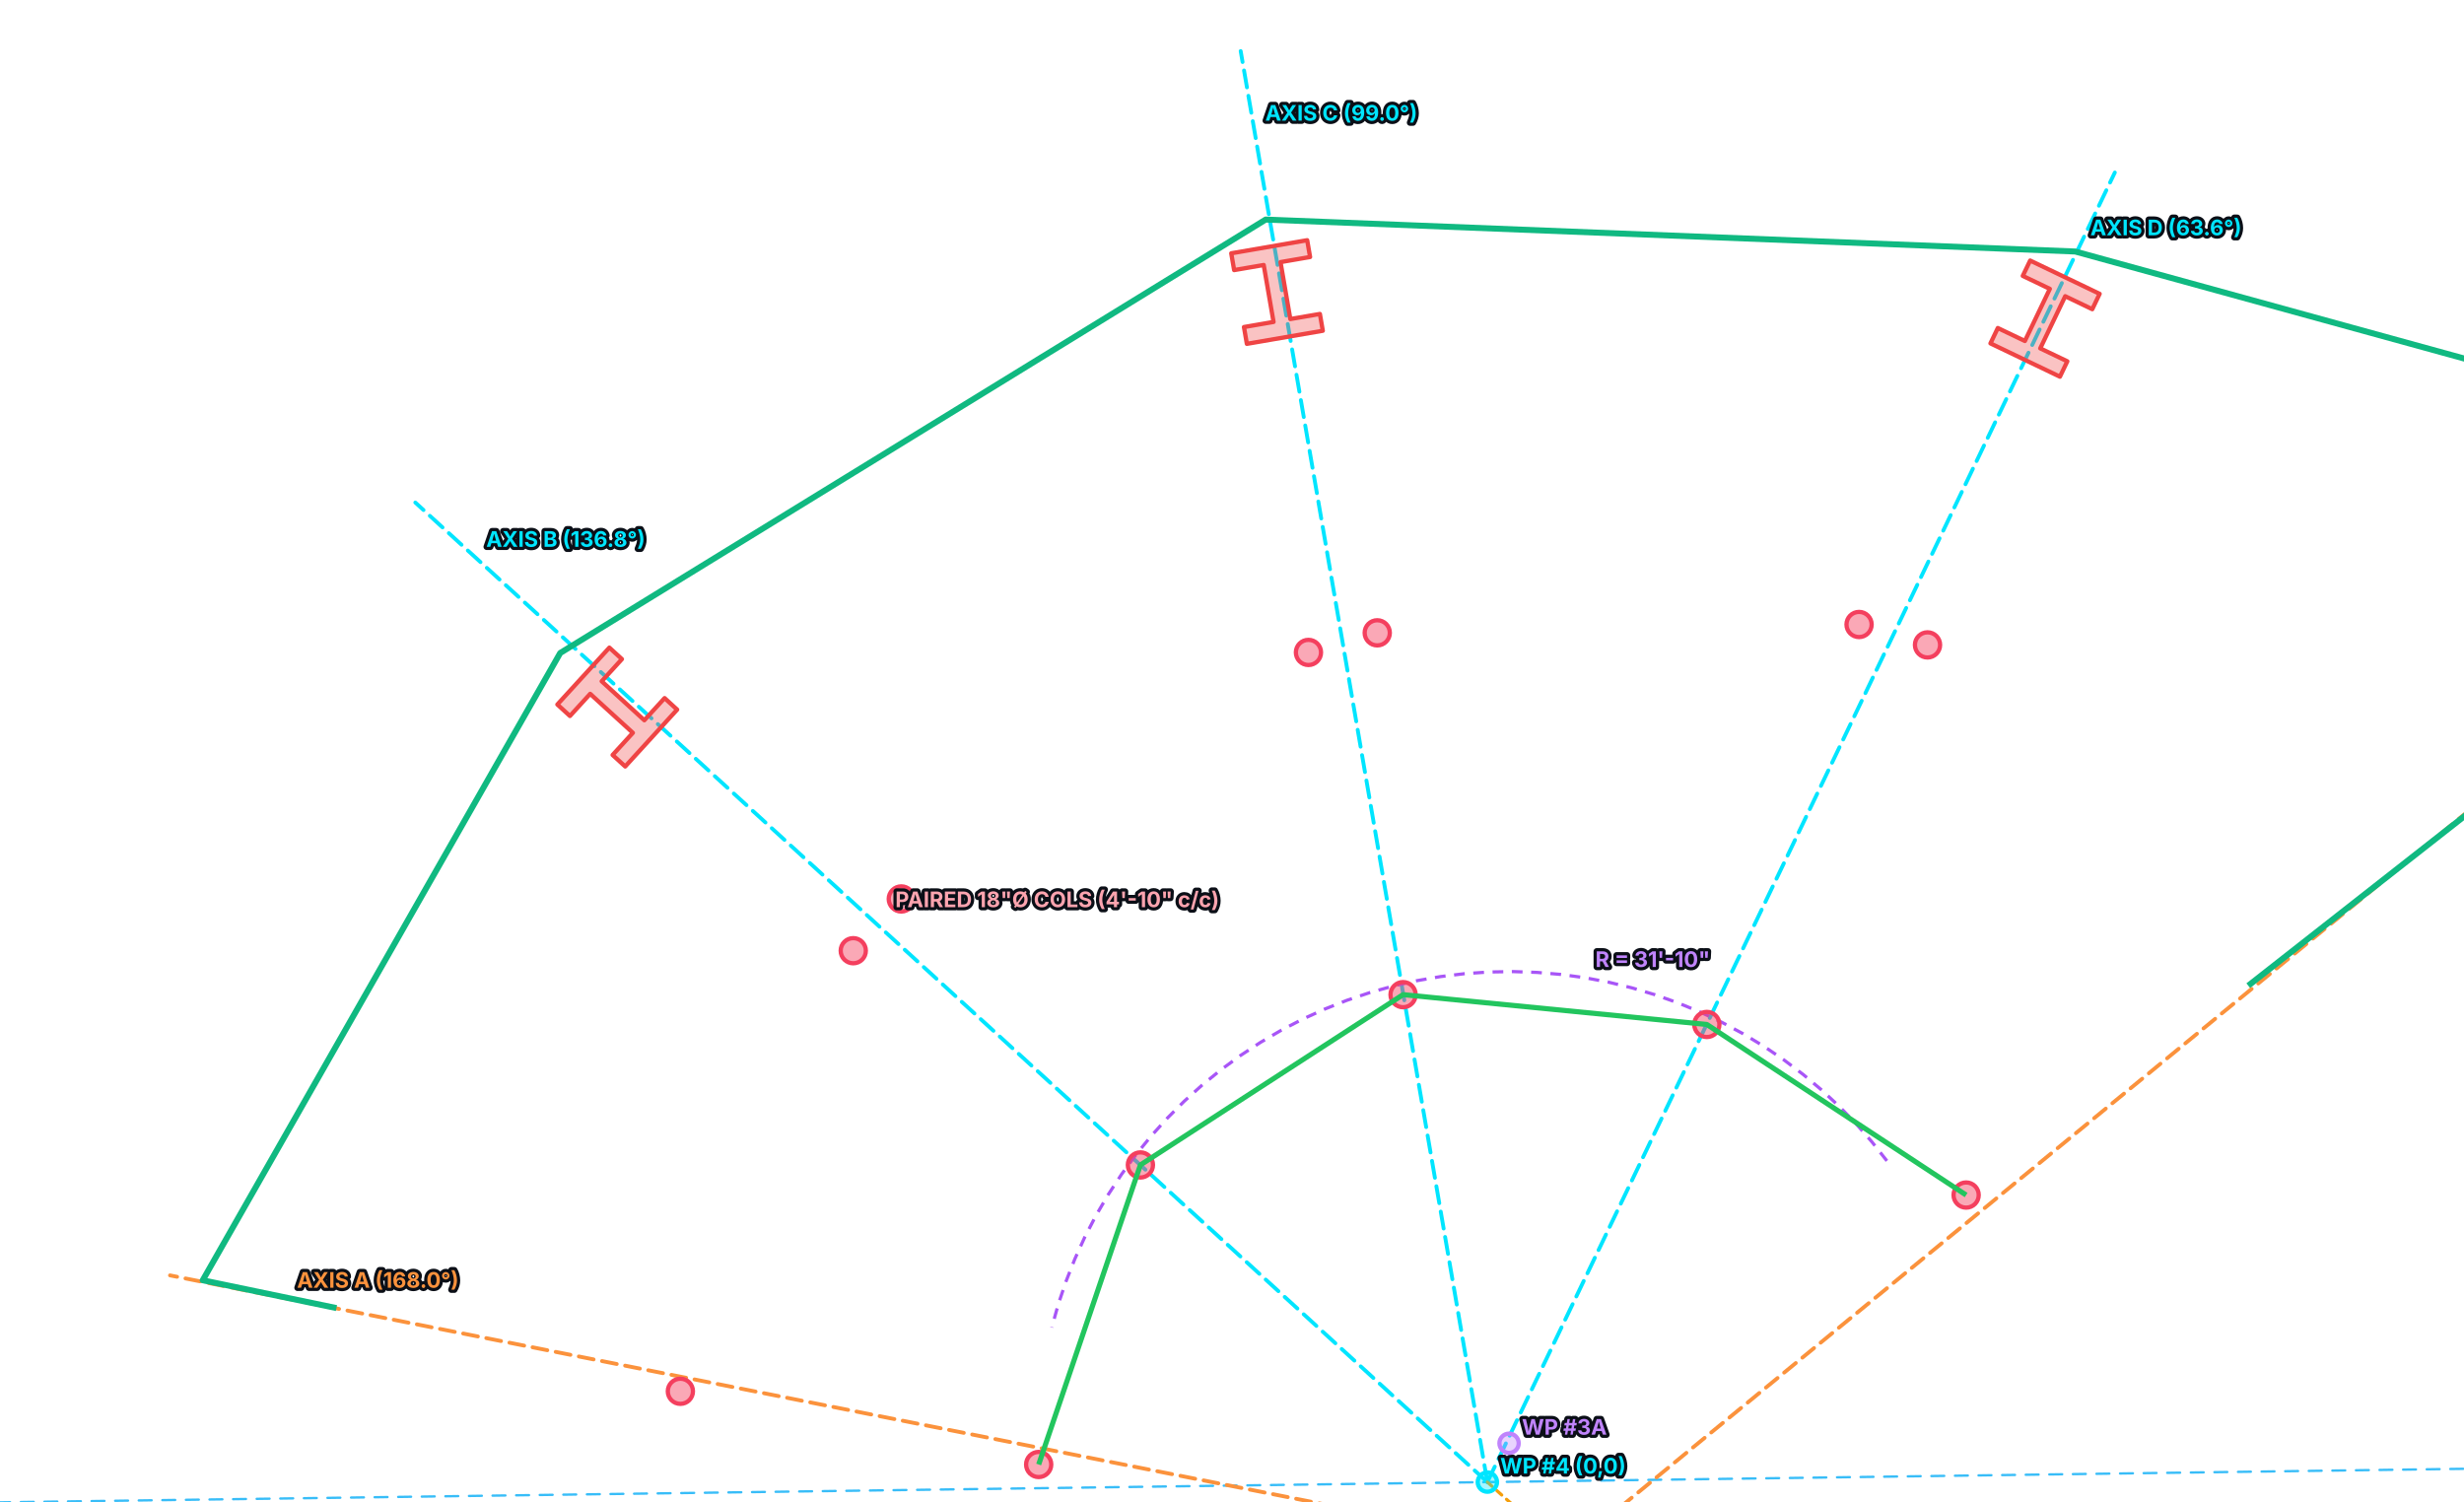
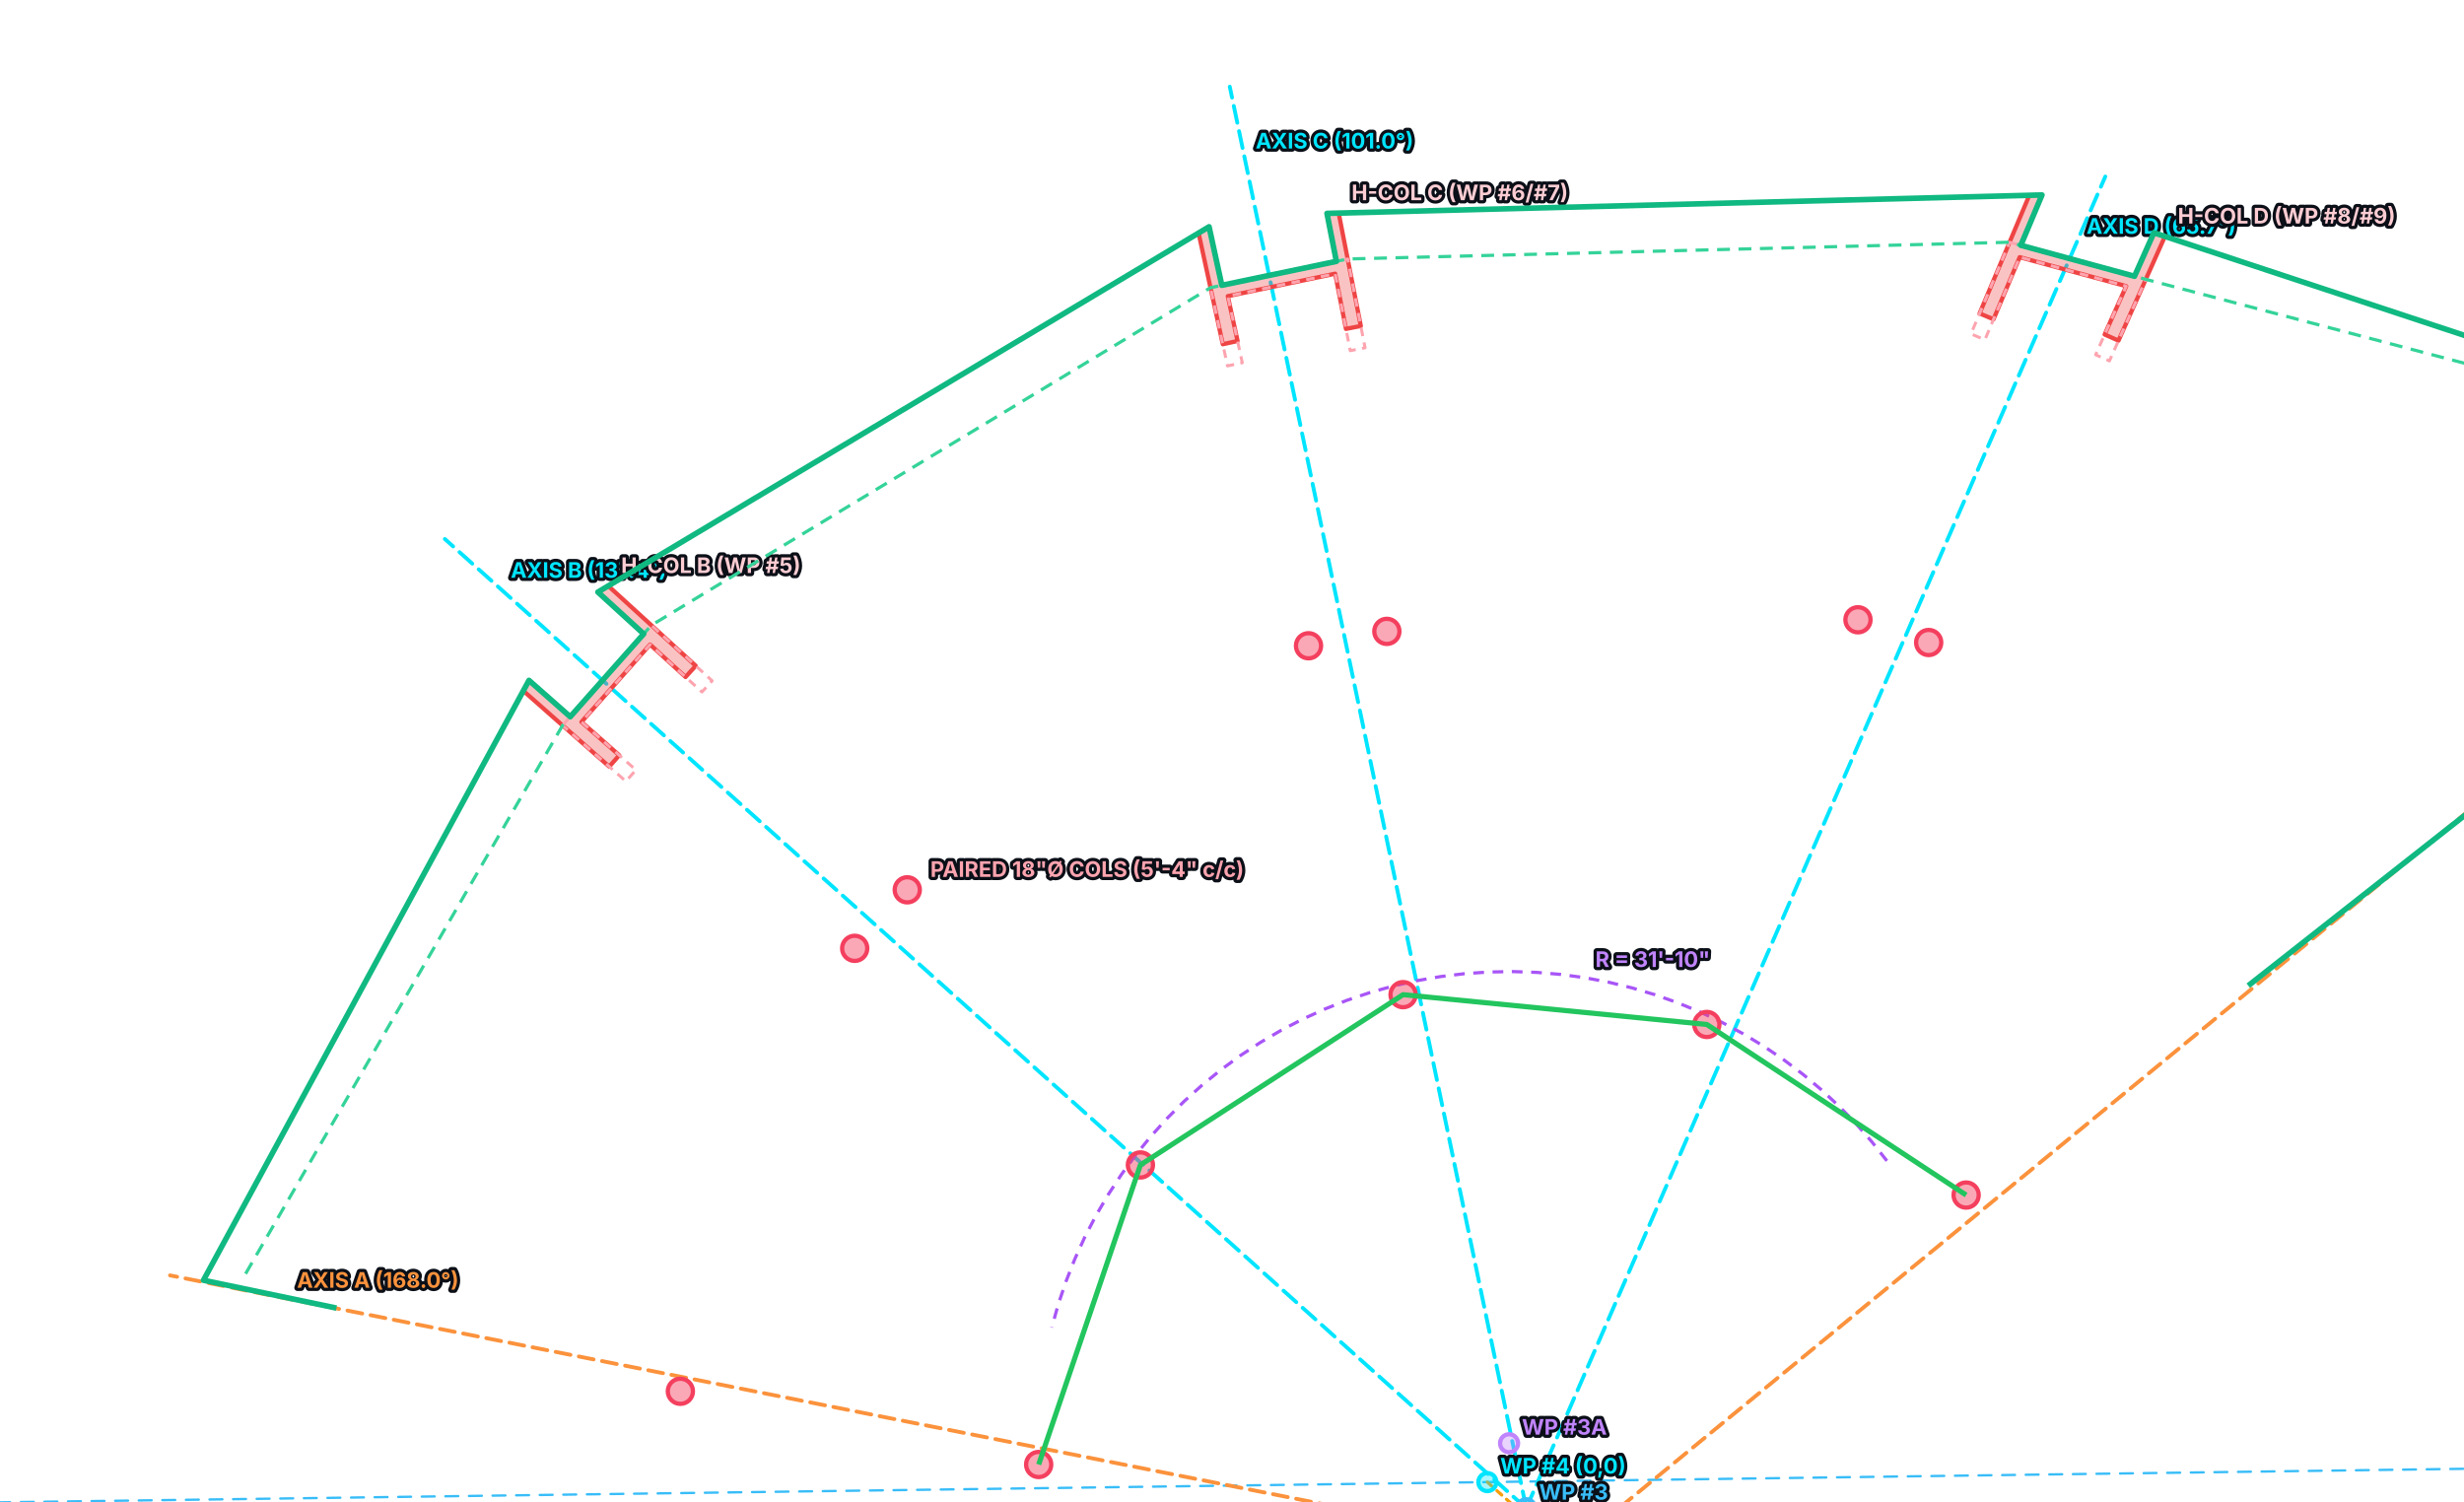
<svg xmlns="http://www.w3.org/2000/svg" viewBox="0 0 1149 700" width="1149" height="700" class="aalto-vector-svg">
  <g class="vec-layer" data-layer="regulating">
    <line x1="-232.27" y1="703.75" x2="1370.70" y2="681.93" stroke="#38bdf8" stroke-width="1.1" stroke-dasharray="6,5" stroke-linecap="round" />
-     <line x1="693.58" y1="691.15" x2="193.67" y2="234.35" stroke="#00e5ff" stroke-width="1.8" stroke-dasharray="8,4" stroke-linecap="round" />
-     <text x="226.73" y="254.99" fill="#00e5ff" font-family="Inter, monospace, sans-serif" font-size="10" font-weight="700" paint-order="stroke" stroke="#0b0f17" stroke-width="3" stroke-linejoin="round">AXIS B (136.8°)</text>
-     <line x1="693.58" y1="691.15" x2="578.55" y2="23.81" stroke="#00e5ff" stroke-width="1.8" stroke-dasharray="8,4" stroke-linecap="round" />
-     <text x="590.01" y="56.26" fill="#00e5ff" font-family="Inter, monospace, sans-serif" font-size="10" font-weight="700" paint-order="stroke" stroke="#0b0f17" stroke-width="3" stroke-linejoin="round">AXIS C (99.0°)</text>
-     <line x1="693.58" y1="691.15" x2="986.18" y2="80.45" stroke="#00e5ff" stroke-width="1.8" stroke-dasharray="8,4" stroke-linecap="round" />
-     <text x="974.76" y="109.72" fill="#00e5ff" font-family="Inter, monospace, sans-serif" font-size="10" font-weight="700" paint-order="stroke" stroke="#0b0f17" stroke-width="3" stroke-linejoin="round">AXIS D (63.6°)</text>
+     <line x1="711.71" y1="703.34" x2="207.44" y2="251.36" stroke="#00e5ff" stroke-width="1.8" stroke-dasharray="8,4" stroke-linecap="round" />
+     <text x="238.17" y="269.42" fill="#00e5ff" font-family="Inter, monospace, sans-serif" font-size="10" font-weight="700" paint-order="stroke" stroke="#0b0f17" stroke-width="3" stroke-linejoin="round">AXIS B (137.4°)</text>
+     <line x1="711.71" y1="703.34" x2="573.46" y2="40.42" stroke="#00e5ff" stroke-width="1.8" stroke-dasharray="8,4" stroke-linecap="round" />
+     <text x="585.52" y="69.25" fill="#00e5ff" font-family="Inter, monospace, sans-serif" font-size="10" font-weight="700" paint-order="stroke" stroke="#0b0f17" stroke-width="3" stroke-linejoin="round">AXIS C (101.0°)</text>
+     <line x1="711.71" y1="703.34" x2="981.74" y2="82.33" stroke="#00e5ff" stroke-width="1.8" stroke-dasharray="8,4" stroke-linecap="round" />
+     <text x="972.96" y="109.01" fill="#00e5ff" font-family="Inter, monospace, sans-serif" font-size="10" font-weight="700" paint-order="stroke" stroke="#0b0f17" stroke-width="3" stroke-linejoin="round">AXIS D (65.7°)</text>
    <line x1="693.58" y1="691.15" x2="729.96" y2="723.83" stroke="#f59e0b" stroke-width="1.5" stroke-dasharray="3,3" stroke-linecap="round" />
    <line x1="729.96" y1="723.83" x2="79.28" y2="594.75" stroke="#fb923c" stroke-width="1.8" stroke-dasharray="7,4" stroke-linecap="round" />
    <text x="138.50" y="600.51" fill="#fb923c" font-family="Inter, monospace, sans-serif" font-size="10" font-weight="700" paint-order="stroke" stroke="#0b0f17" stroke-width="3" stroke-linejoin="round">AXIS A (168.0°)</text>
    <line x1="729.96" y1="723.83" x2="1360.21" y2="206.50" stroke="#fb923c" stroke-width="1.8" stroke-dasharray="7,4" stroke-linecap="round" />
    <text x="1322.48" y="236.57" fill="#fb923c" font-family="Inter, monospace, sans-serif" font-size="10" font-weight="700" paint-order="stroke" stroke="#0b0f17" stroke-width="3" stroke-linejoin="round">AXIS E (38.6°)</text>
    <polyline points="879.88,541.34 872.91,532.50 865.50,524.03 857.67,515.95 849.43,508.28 840.82,501.04 831.84,494.25 822.53,487.93 812.90,482.10 802.99,476.76 792.82,471.94 782.42,467.65 771.81,463.89 761.03,460.68 750.09,458.02 739.03,455.93 727.88,454.41 716.66,453.46 705.42,453.08 694.16,453.28 682.94,454.06 671.76,455.41 660.67,457.33 649.70,459.81 638.86,462.85 628.19,466.44 617.73,470.57 607.48,475.24 597.49,480.42 587.78,486.10 578.37,492.27 569.29,498.92 560.56,506.02 552.20,513.56 544.24,521.52 536.70,529.88 529.60,538.61 522.95,547.69 516.77,557.10 511.09,566.81 505.90,576.80 501.24,587.04 497.11,597.51 493.51,608.17 490.47,619.01" fill="none" stroke="#a855f7" stroke-width="1.5" stroke-dasharray="5,4" stroke-linejoin="round" />
    <text x="743.94" y="450.92" fill="#c084fc" font-family="Inter, monospace, sans-serif" font-size="10" font-weight="700" paint-order="stroke" stroke="#0b0f17" stroke-width="3" stroke-linejoin="round">R = 31'-10"</text>
-     <circle cx="693.58" cy="691.15" r="4.50" fill="#00e5ff" fill-opacity="0.35" stroke="#00e5ff" stroke-width="2.0" />
+     <circle cx="693.58" cy="691.15" r="4.20" fill="#00e5ff" fill-opacity="0.35" stroke="#00e5ff" stroke-width="2.0" />
    <text x="699.58" y="687.15" fill="#00e5ff" font-family="Inter, monospace, sans-serif" font-size="10" font-weight="700" paint-order="stroke" stroke="#0b0f17" stroke-width="3" stroke-linejoin="round">WP #4 (0,0)</text>
-     <circle cx="703.70" cy="673.04" r="4.50" fill="#c084fc" fill-opacity="0.35" stroke="#c084fc" stroke-width="2.0" />
+     <circle cx="711.71" cy="703.34" r="4.20" fill="#38bdf8" fill-opacity="0.35" stroke="#38bdf8" stroke-width="2.0" />
+     <text x="717.71" y="699.34" fill="#38bdf8" font-family="Inter, monospace, sans-serif" font-size="10" font-weight="700" paint-order="stroke" stroke="#0b0f17" stroke-width="3" stroke-linejoin="round">WP #3</text>
+     <circle cx="703.70" cy="673.04" r="4.20" fill="#c084fc" fill-opacity="0.35" stroke="#c084fc" stroke-width="2.0" />
    <text x="709.70" y="669.04" fill="#c084fc" font-family="Inter, monospace, sans-serif" font-size="10" font-weight="700" paint-order="stroke" stroke="#0b0f17" stroke-width="3" stroke-linejoin="round">WP #3A</text>
  </g>
  <g class="vec-layer" data-layer="structure">
-     <polygon points="259.91,328.53 284.15,302.01 290.01,307.37 280.58,317.70 300.47,335.88 309.91,325.55 315.77,330.91 291.54,357.43 285.67,352.07 295.11,341.74 275.21,323.56 265.78,333.89" fill="#ef4444" fill-opacity="0.32" stroke="#ef4444" stroke-width="2.0" stroke-linejoin="round" />
-     <polygon points="574.15,118.12 609.56,112.02 610.91,119.85 597.12,122.23 601.70,148.78 615.49,146.41 616.84,154.24 581.43,160.34 580.08,152.51 593.87,150.13 589.29,123.58 575.50,125.95" fill="#ef4444" fill-opacity="0.32" stroke="#ef4444" stroke-width="2.0" stroke-linejoin="round" />
-     <polygon points="946.69,121.50 979.09,137.02 975.66,144.19 963.04,138.14 951.40,162.45 964.02,168.49 960.58,175.66 928.18,160.13 931.61,152.97 944.23,159.01 955.87,134.71 943.25,128.66" fill="#ef4444" fill-opacity="0.32" stroke="#ef4444" stroke-width="2.0" stroke-linejoin="round" />
+     <polygon points="244.03,322.14 246.67,317.28 265.91,334.25 300.16,295.61 278.81,276.10 283.64,273.22 324.43,310.49 319.68,315.70 303.14,300.58 271.15,336.67 288.76,352.20 284.10,357.49" fill="#ef4444" fill-opacity="0.32" stroke="#ef4444" stroke-width="2.0" stroke-linejoin="round" />
+     <polygon points="558.92,108.67 563.80,105.75 569.75,133.05 623.17,121.88 618.79,99.51 624.25,99.37 634.56,152.01 627.64,153.37 622.61,127.64 572.55,138.11 577.10,159.02 570.21,160.52" fill="#ef4444" fill-opacity="0.32" stroke="#ef4444" stroke-width="2.0" stroke-linejoin="round" />
+     <polygon points="946.30,91.07 952.21,90.92 942.33,114.40 995.35,128.83 1004.39,108.54 1009.54,110.24 987.88,158.84 981.44,155.98 991.48,133.44 941.80,119.93 929.61,148.90 923.12,146.16" fill="#ef4444" fill-opacity="0.32" stroke="#ef4444" stroke-width="2.0" stroke-linejoin="round" />
    <circle cx="484.35" cy="682.94" r="5.87" fill="#f43f5e" fill-opacity="0.45" stroke="#f43f5e" stroke-width="2.0" />
    <circle cx="531.79" cy="543.25" r="5.87" fill="#f43f5e" fill-opacity="0.45" stroke="#f43f5e" stroke-width="2.0" />
    <circle cx="654.27" cy="463.84" r="5.87" fill="#f43f5e" fill-opacity="0.45" stroke="#f43f5e" stroke-width="2.0" />
    <circle cx="795.92" cy="477.74" r="5.87" fill="#f43f5e" fill-opacity="0.45" stroke="#f43f5e" stroke-width="2.0" />
    <circle cx="916.84" cy="557.29" r="5.87" fill="#f43f5e" fill-opacity="0.45" stroke="#f43f5e" stroke-width="2.0" />
    <circle cx="317.27" cy="648.80" r="5.87" fill="#f43f5e" fill-opacity="0.45" stroke="#f43f5e" stroke-width="2.0" />
-     <circle cx="397.89" cy="443.35" r="5.87" fill="#f43f5e" fill-opacity="0.45" stroke="#f43f5e" stroke-width="2.0" />
-     <circle cx="420.29" cy="419.21" r="5.87" fill="#f43f5e" fill-opacity="0.45" stroke="#f43f5e" stroke-width="2.0" />
-     <circle cx="610.15" cy="304.25" r="5.87" fill="#f43f5e" fill-opacity="0.45" stroke="#f43f5e" stroke-width="2.0" />
-     <circle cx="642.23" cy="295.11" r="5.87" fill="#f43f5e" fill-opacity="0.45" stroke="#f43f5e" stroke-width="2.0" />
-     <circle cx="866.91" cy="291.22" r="5.87" fill="#f43f5e" fill-opacity="0.45" stroke="#f43f5e" stroke-width="2.0" />
-     <circle cx="898.83" cy="300.74" r="5.87" fill="#f43f5e" fill-opacity="0.45" stroke="#f43f5e" stroke-width="2.0" />
-     <text x="417.47" y="423.03" fill="#fda4af" font-family="Inter, monospace, sans-serif" font-size="10" font-weight="700" paint-order="stroke" stroke="#0b0f17" stroke-width="3" stroke-linejoin="round">PAIRED 18"Ø COLS (4'-10" c/c)</text>
+     <circle cx="398.56" cy="442.24" r="5.87" fill="#f43f5e" fill-opacity="0.45" stroke="#f43f5e" stroke-width="2.0" />
+     <circle cx="423.07" cy="414.95" r="5.87" fill="#f43f5e" fill-opacity="0.45" stroke="#f43f5e" stroke-width="2.0" />
+     <circle cx="610.18" cy="301.14" r="5.87" fill="#f43f5e" fill-opacity="0.45" stroke="#f43f5e" stroke-width="2.0" />
+     <circle cx="646.71" cy="294.43" r="5.87" fill="#f43f5e" fill-opacity="0.45" stroke="#f43f5e" stroke-width="2.0" />
+     <circle cx="866.40" cy="289.02" r="5.87" fill="#f43f5e" fill-opacity="0.45" stroke="#f43f5e" stroke-width="2.0" />
+     <circle cx="899.37" cy="299.62" r="5.87" fill="#f43f5e" fill-opacity="0.45" stroke="#f43f5e" stroke-width="2.0" />
+     <polygon points="262.33,338.28 303.74,291.58 332.09,317.48 327.33,322.69 303.14,300.58 271.15,336.67 296.54,359.06 291.87,364.35" fill="none" stroke="#fda4af" stroke-width="1.4" stroke-dasharray="4,3" stroke-linejoin="round" />
+     <polygon points="564.47,134.16 628.44,120.77 636.55,162.18 629.64,163.54 622.61,127.64 572.55,138.11 579.30,169.15 572.41,170.64" fill="none" stroke="#fda4af" stroke-width="1.4" stroke-dasharray="4,3" stroke-linejoin="round" />
+     <polygon points="937.08,112.97 1000.62,130.26 983.66,168.31 977.22,165.44 991.48,133.44 941.80,119.93 925.59,158.45 919.10,155.72" fill="none" stroke="#fda4af" stroke-width="1.4" stroke-dasharray="4,3" stroke-linejoin="round" />
+     <text x="433.83" y="408.91" fill="#fda4af" font-family="Inter, monospace, sans-serif" font-size="10" font-weight="700" paint-order="stroke" stroke="#0b0f17" stroke-width="3" stroke-linejoin="round">PAIRED 18"Ø COLS (5'-4" c/c)</text>
+     <text x="289.64" y="267.22" fill="#fecdd3" font-family="Inter, monospace, sans-serif" font-size="10" font-weight="700" paint-order="stroke" stroke="#0b0f17" stroke-width="3" stroke-linejoin="round">H-COL B (WP #5)</text>
+     <text x="630.25" y="93.37" fill="#fecdd3" font-family="Inter, monospace, sans-serif" font-size="10" font-weight="700" paint-order="stroke" stroke="#0b0f17" stroke-width="3" stroke-linejoin="round">H-COL C (WP #6/#7)</text>
+     <text x="1015.54" y="104.24" fill="#fecdd3" font-family="Inter, monospace, sans-serif" font-size="10" font-weight="700" paint-order="stroke" stroke="#0b0f17" stroke-width="3" stroke-linejoin="round">H-COL D (WP #8/#9)</text>
  </g>
  <g class="vec-layer" data-layer="walls">
-     <polyline points="156.90,610.00 94.53,597.03 261.24,304.51 590.20,102.39 967.72,117.29 1350.62,222.65 1048.40,459.65" fill="none" stroke="#10b981" stroke-width="2.8" stroke-linejoin="round" />
+     <polyline points="114.53,593.99 262.33,338.28 303.74,291.58 564.47,134.16 628.44,120.77 937.08,112.97 1000.62,130.26 1309.01,211.47" fill="none" stroke="#34d399" stroke-width="1.5" stroke-dasharray="6,4" stroke-linejoin="round" />
+     <polyline points="156.90,610.00 94.87,597.02 244.03,322.14 246.67,317.28 265.91,334.25 300.16,295.61 278.81,276.10 283.64,273.22 558.92,108.67 563.80,105.75 569.75,133.05 623.17,121.88 618.79,99.51 624.25,99.37 946.30,91.07 952.21,90.92 942.33,114.40 995.35,128.83 1004.39,108.54 1009.54,110.24 1349.59,222.66 1048.40,459.65" fill="none" stroke="#10b981" stroke-width="2.6" stroke-linejoin="round" />
    <polyline points="484.35,682.94 531.79,543.25 654.27,463.84 795.92,477.74 916.84,557.29" fill="none" stroke="#22c55e" stroke-width="2.4" stroke-linejoin="round" />
  </g>
</svg>
